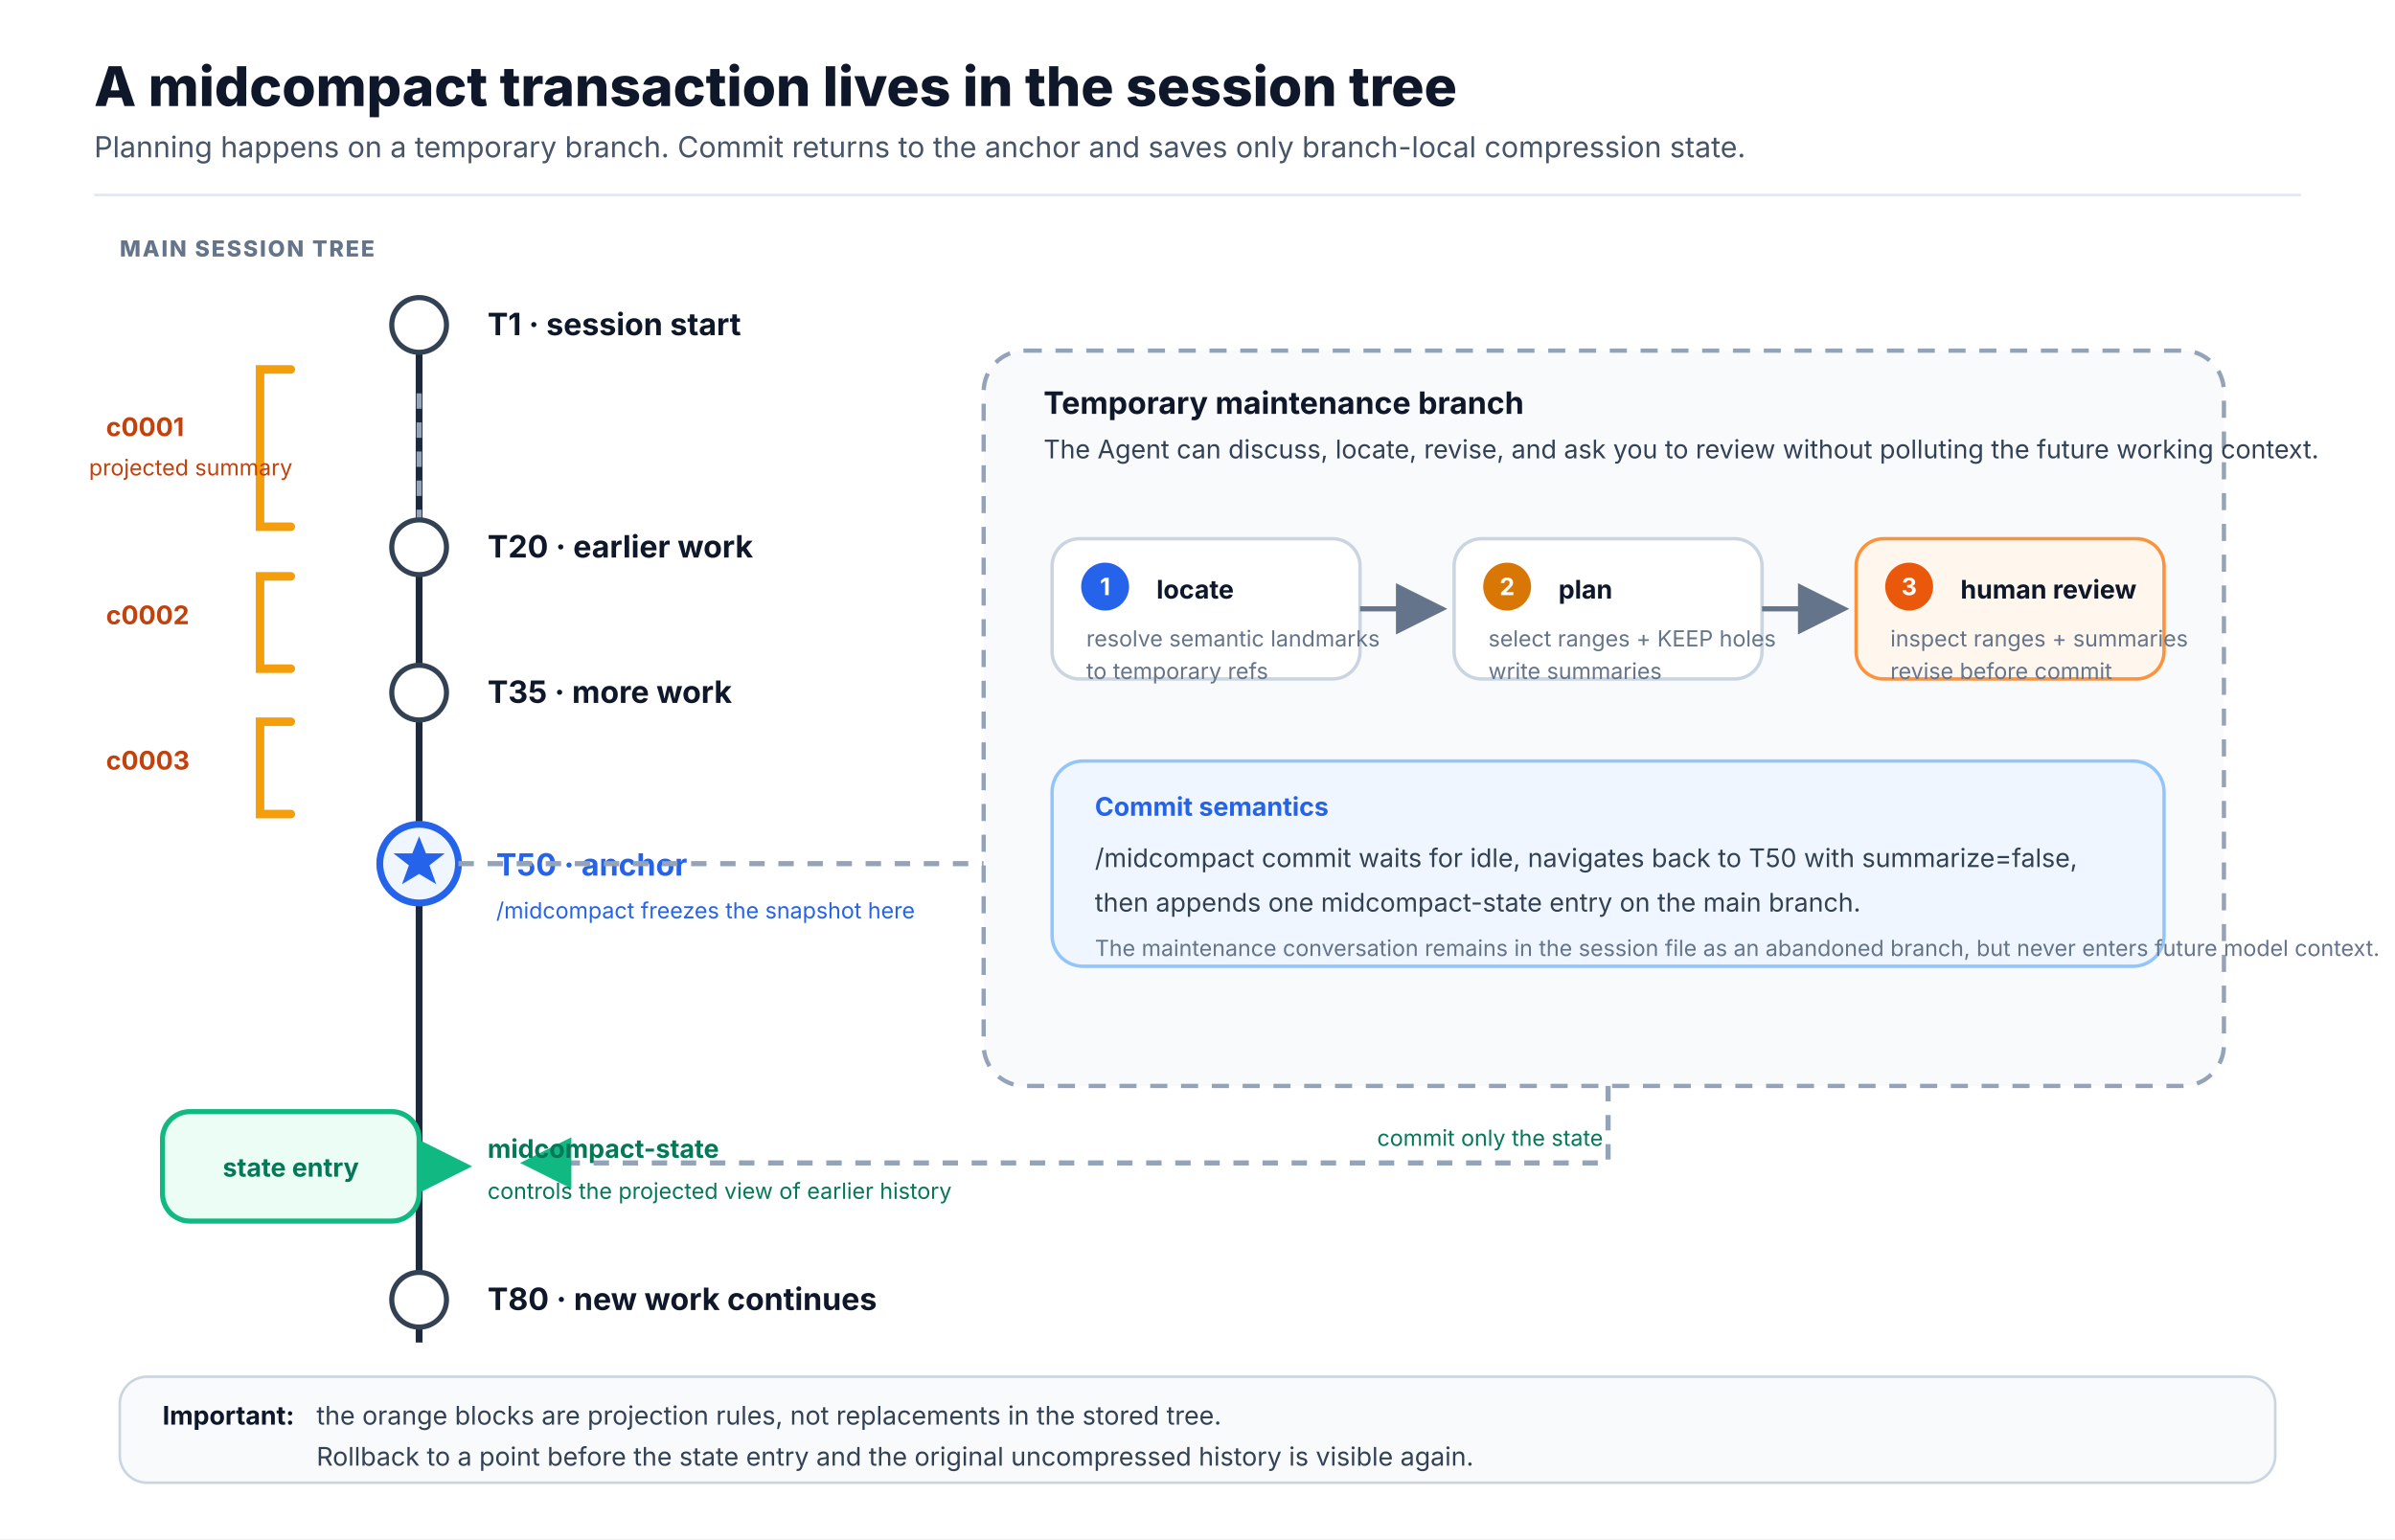
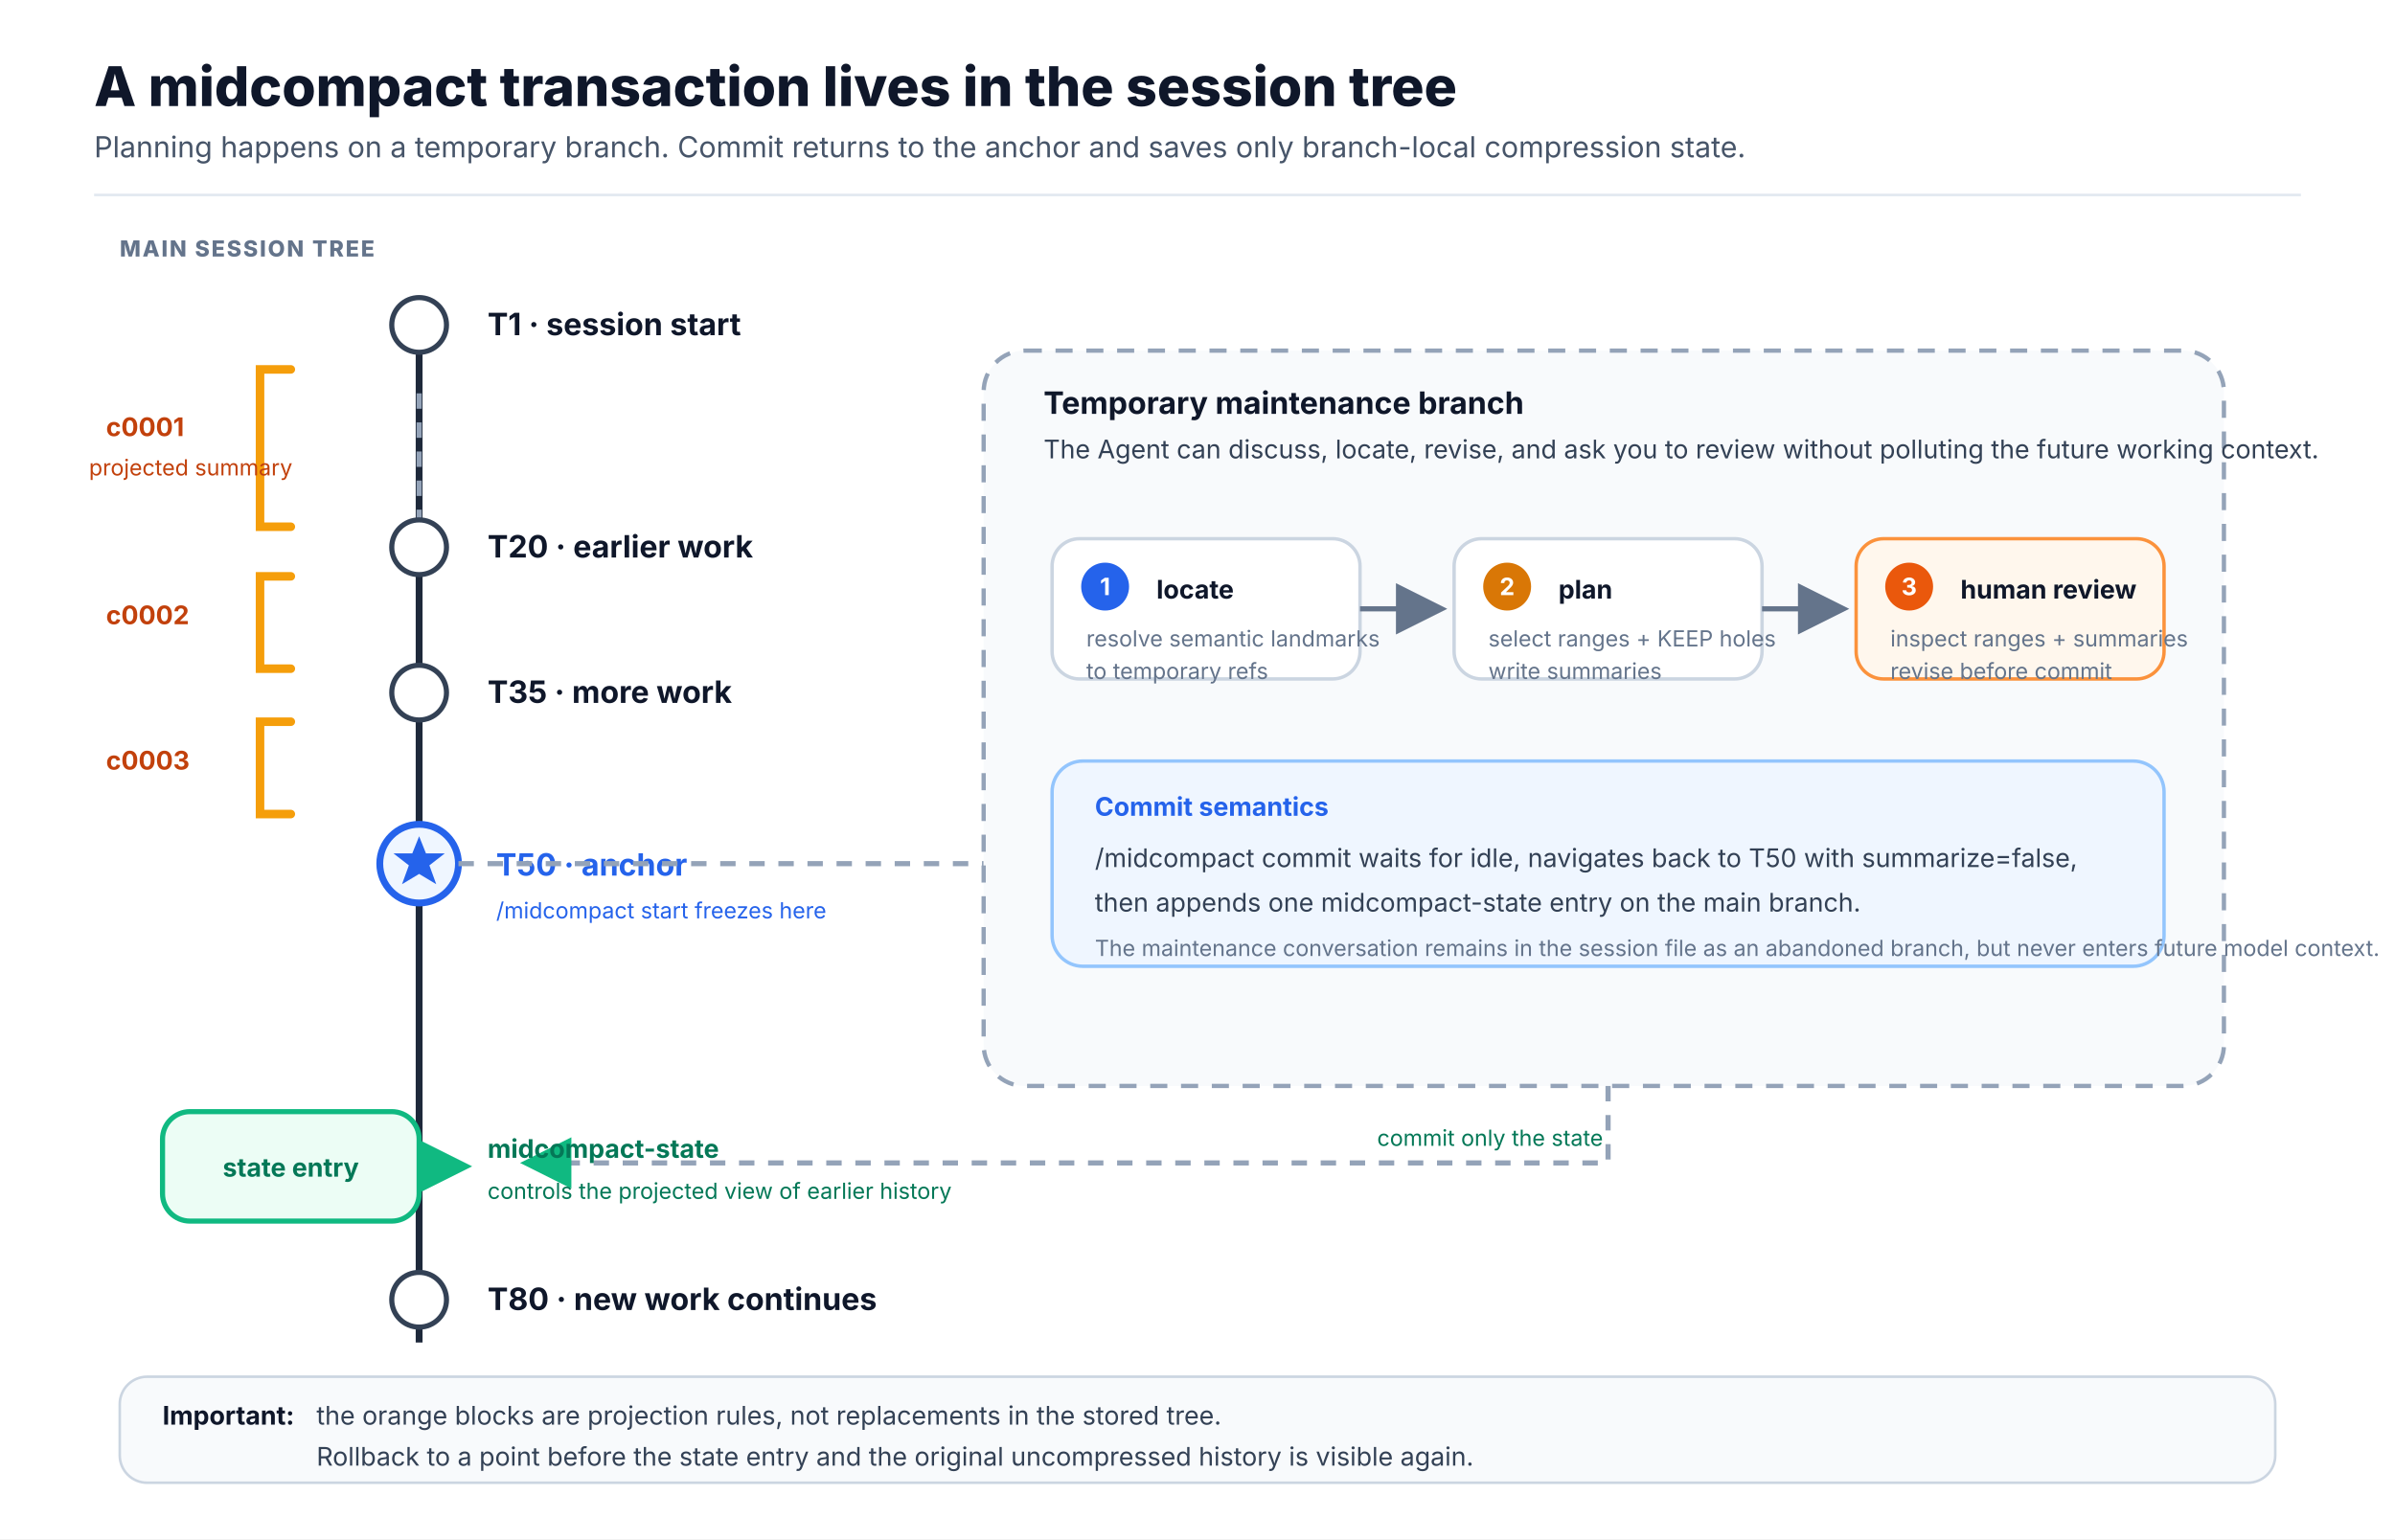
<svg xmlns="http://www.w3.org/2000/svg" width="1400" height="900" viewBox="0 0 1400 900" role="img" aria-labelledby="title desc">
  <defs>
    <style>
      text { font-family: Inter, -apple-system, BlinkMacSystemFont, "Segoe UI", Roboto, Arial, sans-serif; }
      .title { font-size: 32px; font-weight: 800; fill: #0f172a; }
      .subtitle { font-size: 17px; fill: #475569; }
      .section { font-size: 13px; font-weight: 800; letter-spacing: .08em; fill: #64748b; }
      .label { font-size: 18px; font-weight: 700; fill: #0f172a; }
      .label-sm { font-size: 15px; font-weight: 700; fill: #0f172a; }
      .body { font-size: 15px; fill: #334155; }
      .small { font-size: 13px; fill: #64748b; }
      .blue { fill:#2563eb; }
      .green { fill:#047857; }
      .orange { fill:#c2410c; }
      .main { stroke:#1e293b; stroke-width:4; fill:none; }
      .dash { stroke:#94a3b8; stroke-width:3; stroke-dasharray:9 8; fill:none; }
      .node { fill:#fff; stroke:#334155; stroke-width:3; }
      .anchor { fill:#eff6ff; stroke:#2563eb; stroke-width:4; }
      .state { fill:#ecfdf5; stroke:#10b981; stroke-width:3; }
      .maint { fill:#f8fafc; stroke:#94a3b8; stroke-width:2.5; stroke-dasharray:10 8; }
      .step { fill:#fff; stroke:#cbd5e1; stroke-width:2; }
      .orangeBox { fill:#fff7ed; stroke:#fb923c; stroke-width:2; }
      .blueBox { fill:#eff6ff; stroke:#93c5fd; stroke-width:2; }
      .greenBox { fill:#ecfdf5; stroke:#86efac; stroke-width:2; }
      .legend { fill:#f8fafc; stroke:#cbd5e1; stroke-width:1.5; }
    </style>
    <marker id="arrow-slate" markerWidth="10" markerHeight="10" refX="8" refY="5" orient="auto" markerUnits="strokeWidth">
      <path d="M0,0 L10,5 L0,10 z" fill="#64748b" />
    </marker>
    <marker id="arrow-green" markerWidth="10" markerHeight="10" refX="8" refY="5" orient="auto" markerUnits="strokeWidth">
      <path d="M0,0 L10,5 L0,10 z" fill="#10b981" />
    </marker>
  </defs>
  <rect width="1400" height="900" fill="#fff" />
  <text x="55" y="62" class="title">A midcompact transaction lives in the session tree</text>
  <text x="55" y="92" class="subtitle">Planning happens on a temporary branch. Commit returns to the anchor and saves only branch-local compression state.</text>
  <line x1="55" y1="114" x2="1345" y2="114" stroke="#e2e8f0" stroke-width="1.5" />
  <text x="70" y="150" class="section">MAIN SESSION TREE</text>
  <line x1="245" y1="190" x2="245" y2="785" class="main" />
  <line x1="245" y1="230" x2="245" y2="305" class="dash" />
  <circle cx="245" cy="190" r="16" class="node" />
  <text x="285" y="196" class="label">T1 · session start</text>
  <circle cx="245" cy="320" r="16" class="node" />
  <text x="285" y="326" class="label">T20 · earlier work</text>
  <circle cx="245" cy="405" r="16" class="node" />
  <text x="285" y="411" class="label">T35 · more work</text>
  <circle cx="245" cy="505" r="23" class="anchor" />
  <polygon points="245,489 249,499 260,499 251,506 255,517 245,511 235,517 239,506 230,499 241,499" fill="#2563eb" />
  <text x="290" y="512" class="label blue">T50 · anchor</text>
-   <text x="290" y="537" class="small blue">/midcompact freezes the snapshot here</text>
+   <text x="290" y="537" class="small blue">/midcompact start freezes here</text>
  <path d="M268 505 H 575" class="dash" />
  <rect x="575" y="205" width="725" height="430" rx="24" class="maint" />
  <text x="610" y="242" class="label">Temporary maintenance branch</text>
  <text x="610" y="268" class="body">The Agent can discuss, locate, revise, and ask you to review without polluting the future working context.</text>
  <rect x="615" y="315" width="180" height="82" rx="16" class="step" />
  <circle cx="646" cy="343" r="14" fill="#2563eb" />
  <text x="646" y="348" text-anchor="middle" font-size="14" font-weight="700" fill="#fff">1</text>
  <text x="676" y="350" class="label-sm">locate</text>
  <text x="635" y="378" class="small">resolve semantic landmarks</text>
  <text x="635" y="397" class="small">to temporary refs</text>
  <line x1="795" y1="356" x2="840" y2="356" stroke="#64748b" stroke-width="3" marker-end="url(#arrow-slate)" />
  <rect x="850" y="315" width="180" height="82" rx="16" class="step" />
  <circle cx="881" cy="343" r="14" fill="#d97706" />
  <text x="881" y="348" text-anchor="middle" font-size="14" font-weight="700" fill="#fff">2</text>
  <text x="911" y="350" class="label-sm">plan</text>
  <text x="870" y="378" class="small">select ranges + KEEP holes</text>
  <text x="870" y="397" class="small">write summaries</text>
  <line x1="1030" y1="356" x2="1075" y2="356" stroke="#64748b" stroke-width="3" marker-end="url(#arrow-slate)" />
  <rect x="1085" y="315" width="180" height="82" rx="16" class="orangeBox" />
  <circle cx="1116" cy="343" r="14" fill="#ea580c" />
  <text x="1116" y="348" text-anchor="middle" font-size="14" font-weight="700" fill="#fff">3</text>
  <text x="1146" y="350" class="label-sm">human review</text>
  <text x="1105" y="378" class="small">inspect ranges + summaries</text>
  <text x="1105" y="397" class="small">revise before commit</text>
  <rect x="615" y="445" width="650" height="120" rx="18" class="blueBox" />
  <text x="640" y="477" class="label-sm blue">Commit semantics</text>
  <text x="640" y="507" class="body">/midcompact commit waits for idle, navigates back to T50 with summarize=false,</text>
  <text x="640" y="533" class="body">then appends one midcompact-state entry on the main branch.</text>
  <text x="640" y="559" class="small">The maintenance conversation remains in the session file as an abandoned branch, but never enters future model context.</text>
  <path d="M940 635 V 680 H 310" class="dash" marker-end="url(#arrow-green)" />
  <text x="805" y="670" class="small green">commit only the state</text>
  <rect x="95" y="650" width="150" height="64" rx="16" class="state" />
  <text x="170" y="688" text-anchor="middle" class="label-sm green">state entry</text>
  <line x1="245" y1="682" x2="270" y2="682" stroke="#10b981" stroke-width="3" marker-end="url(#arrow-green)" />
  <text x="285" y="677" class="label-sm green">midcompact-state</text>
  <text x="285" y="701" class="small green">controls the projected view of earlier history</text>
  <circle cx="245" cy="760" r="16" class="node" />
  <text x="285" y="766" class="label">T80 · new work continues</text>
  <path d="M170 216 h-18 v92 h18" stroke="#f59e0b" stroke-width="5" fill="none" stroke-linecap="round" />
  <text x="62" y="255" class="label-sm orange">c0001</text>
  <text x="52" y="278" class="small orange">projected summary</text>
  <path d="M170 337 h-18 v54 h18" stroke="#f59e0b" stroke-width="5" fill="none" stroke-linecap="round" />
  <text x="62" y="365" class="label-sm orange">c0002</text>
  <path d="M170 422 h-18 v54 h18" stroke="#f59e0b" stroke-width="5" fill="none" stroke-linecap="round" />
  <text x="62" y="450" class="label-sm orange">c0003</text>
  <rect x="70" y="805" width="1260" height="62" rx="16" class="legend" />
  <text x="95" y="833" class="label-sm">Important:</text>
  <text x="185" y="833" class="body">the orange blocks are projection rules, not replacements in the stored tree.</text>
  <text x="185" y="857" class="body">Rollback to a point before the state entry and the original uncompressed history is visible again.</text>
</svg>
